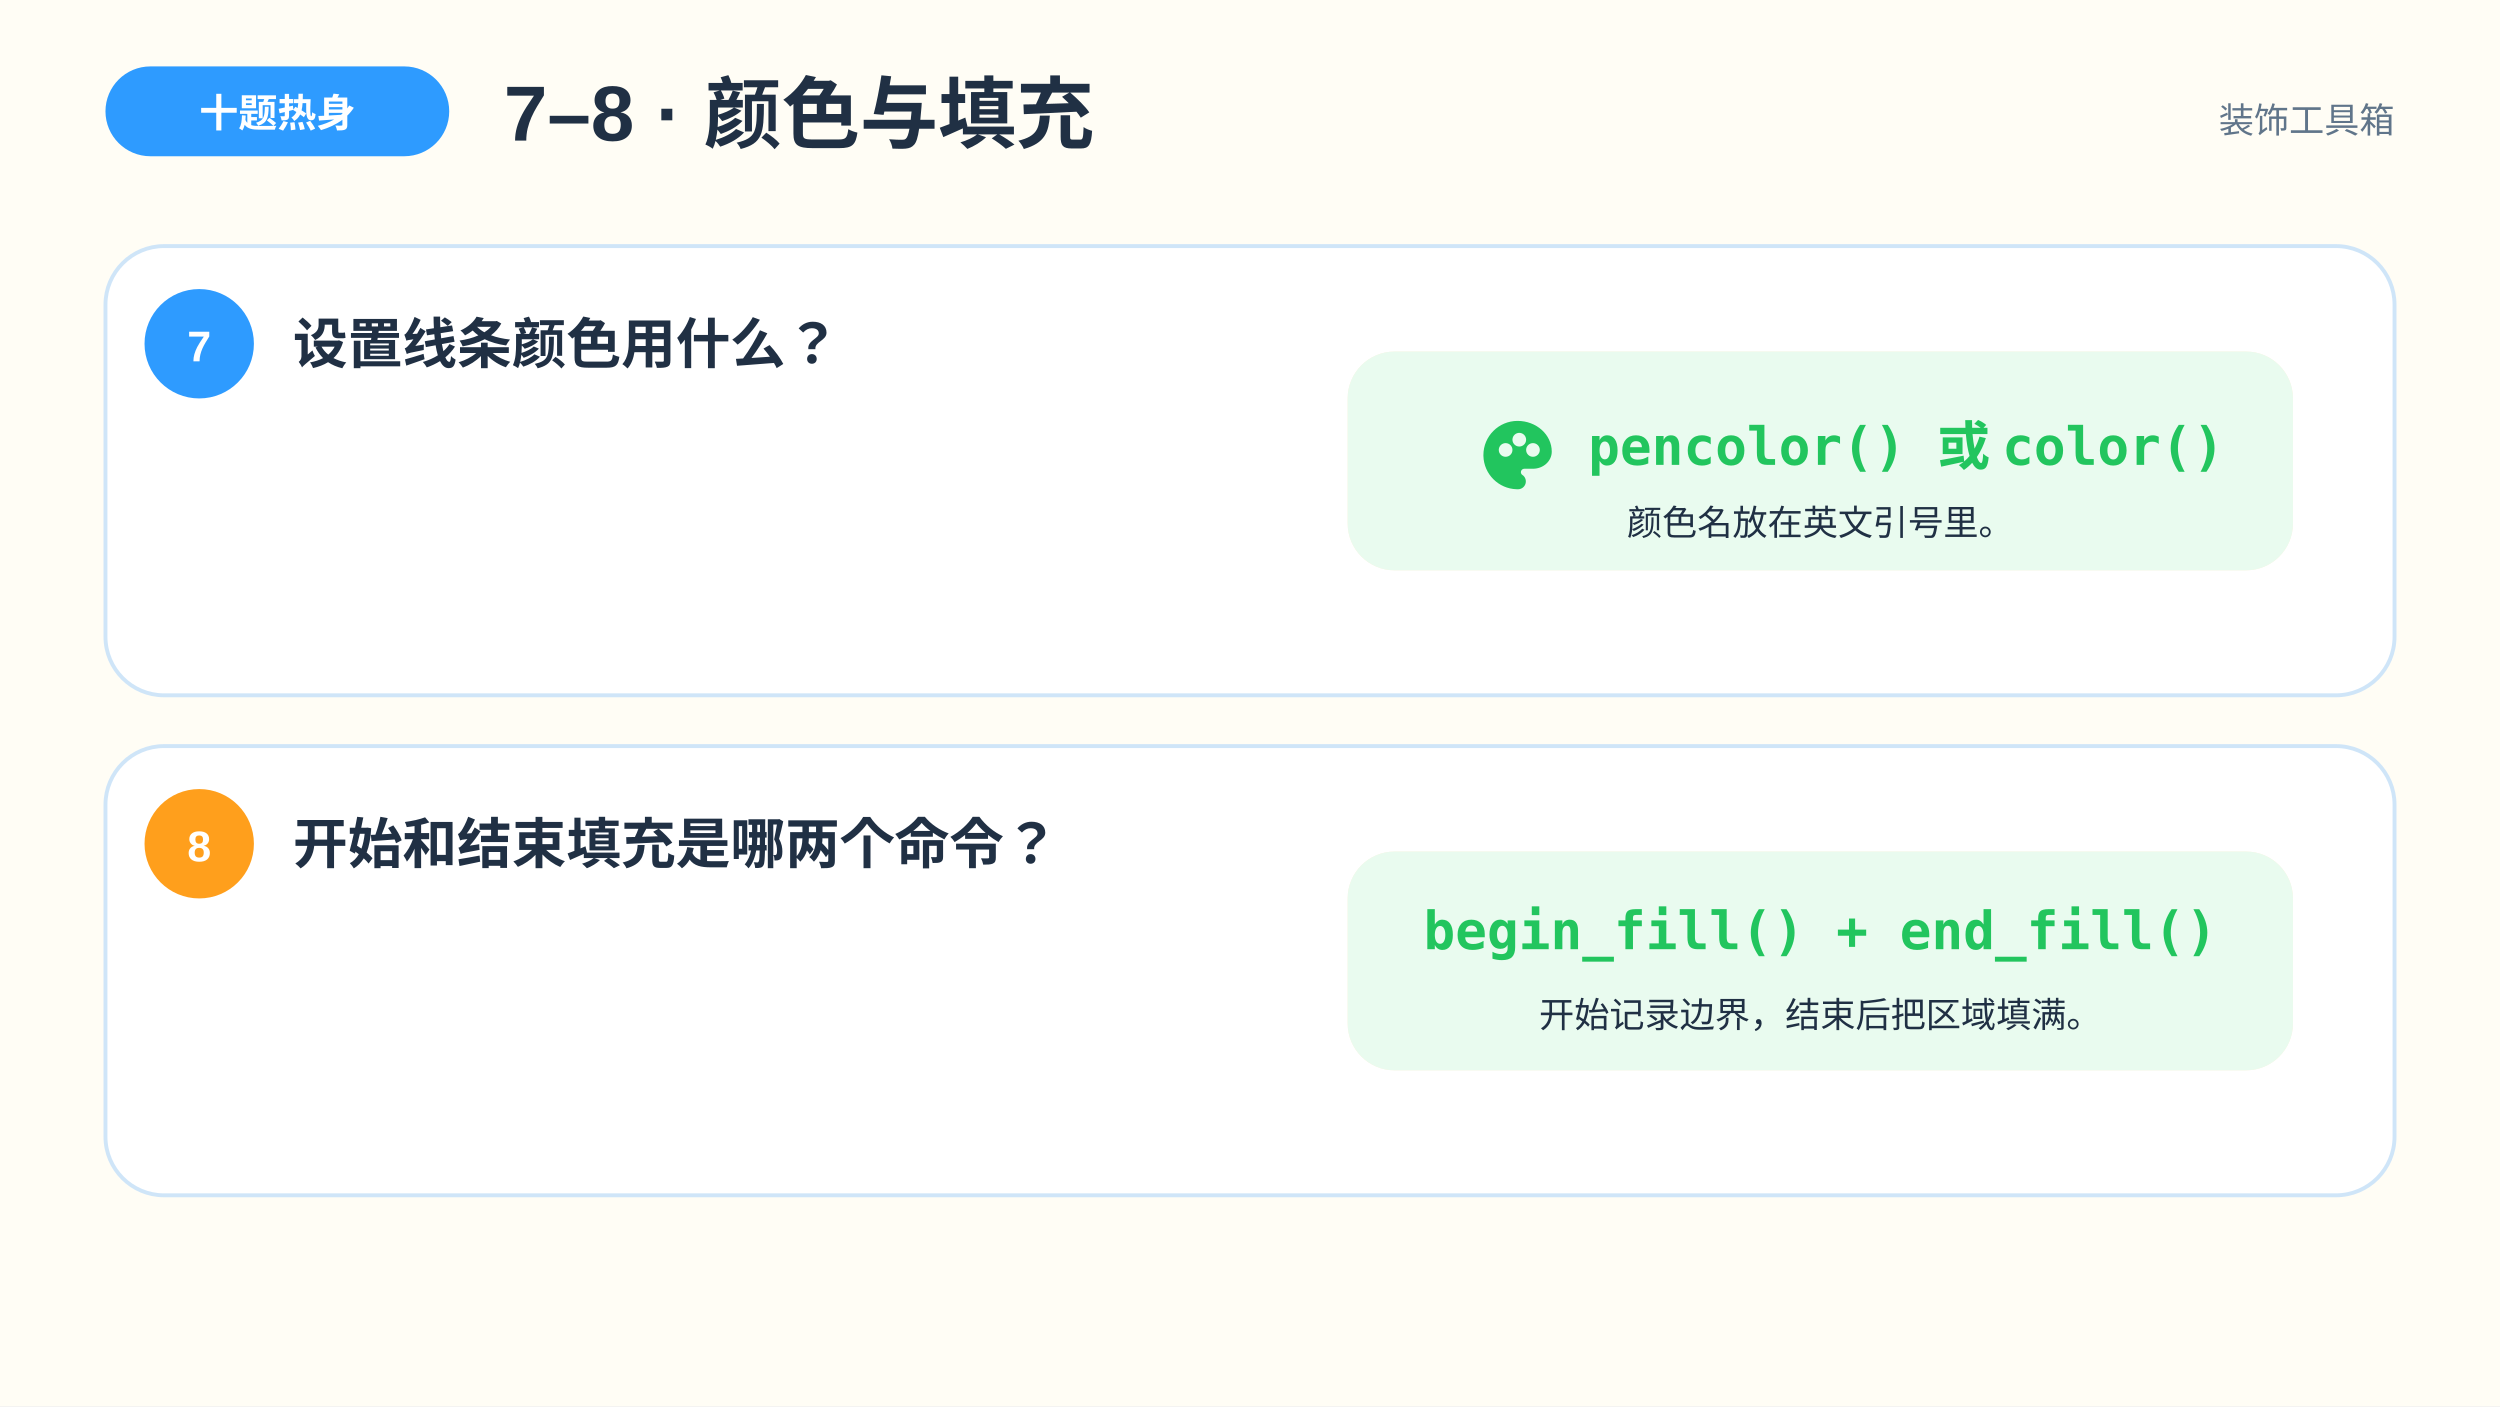
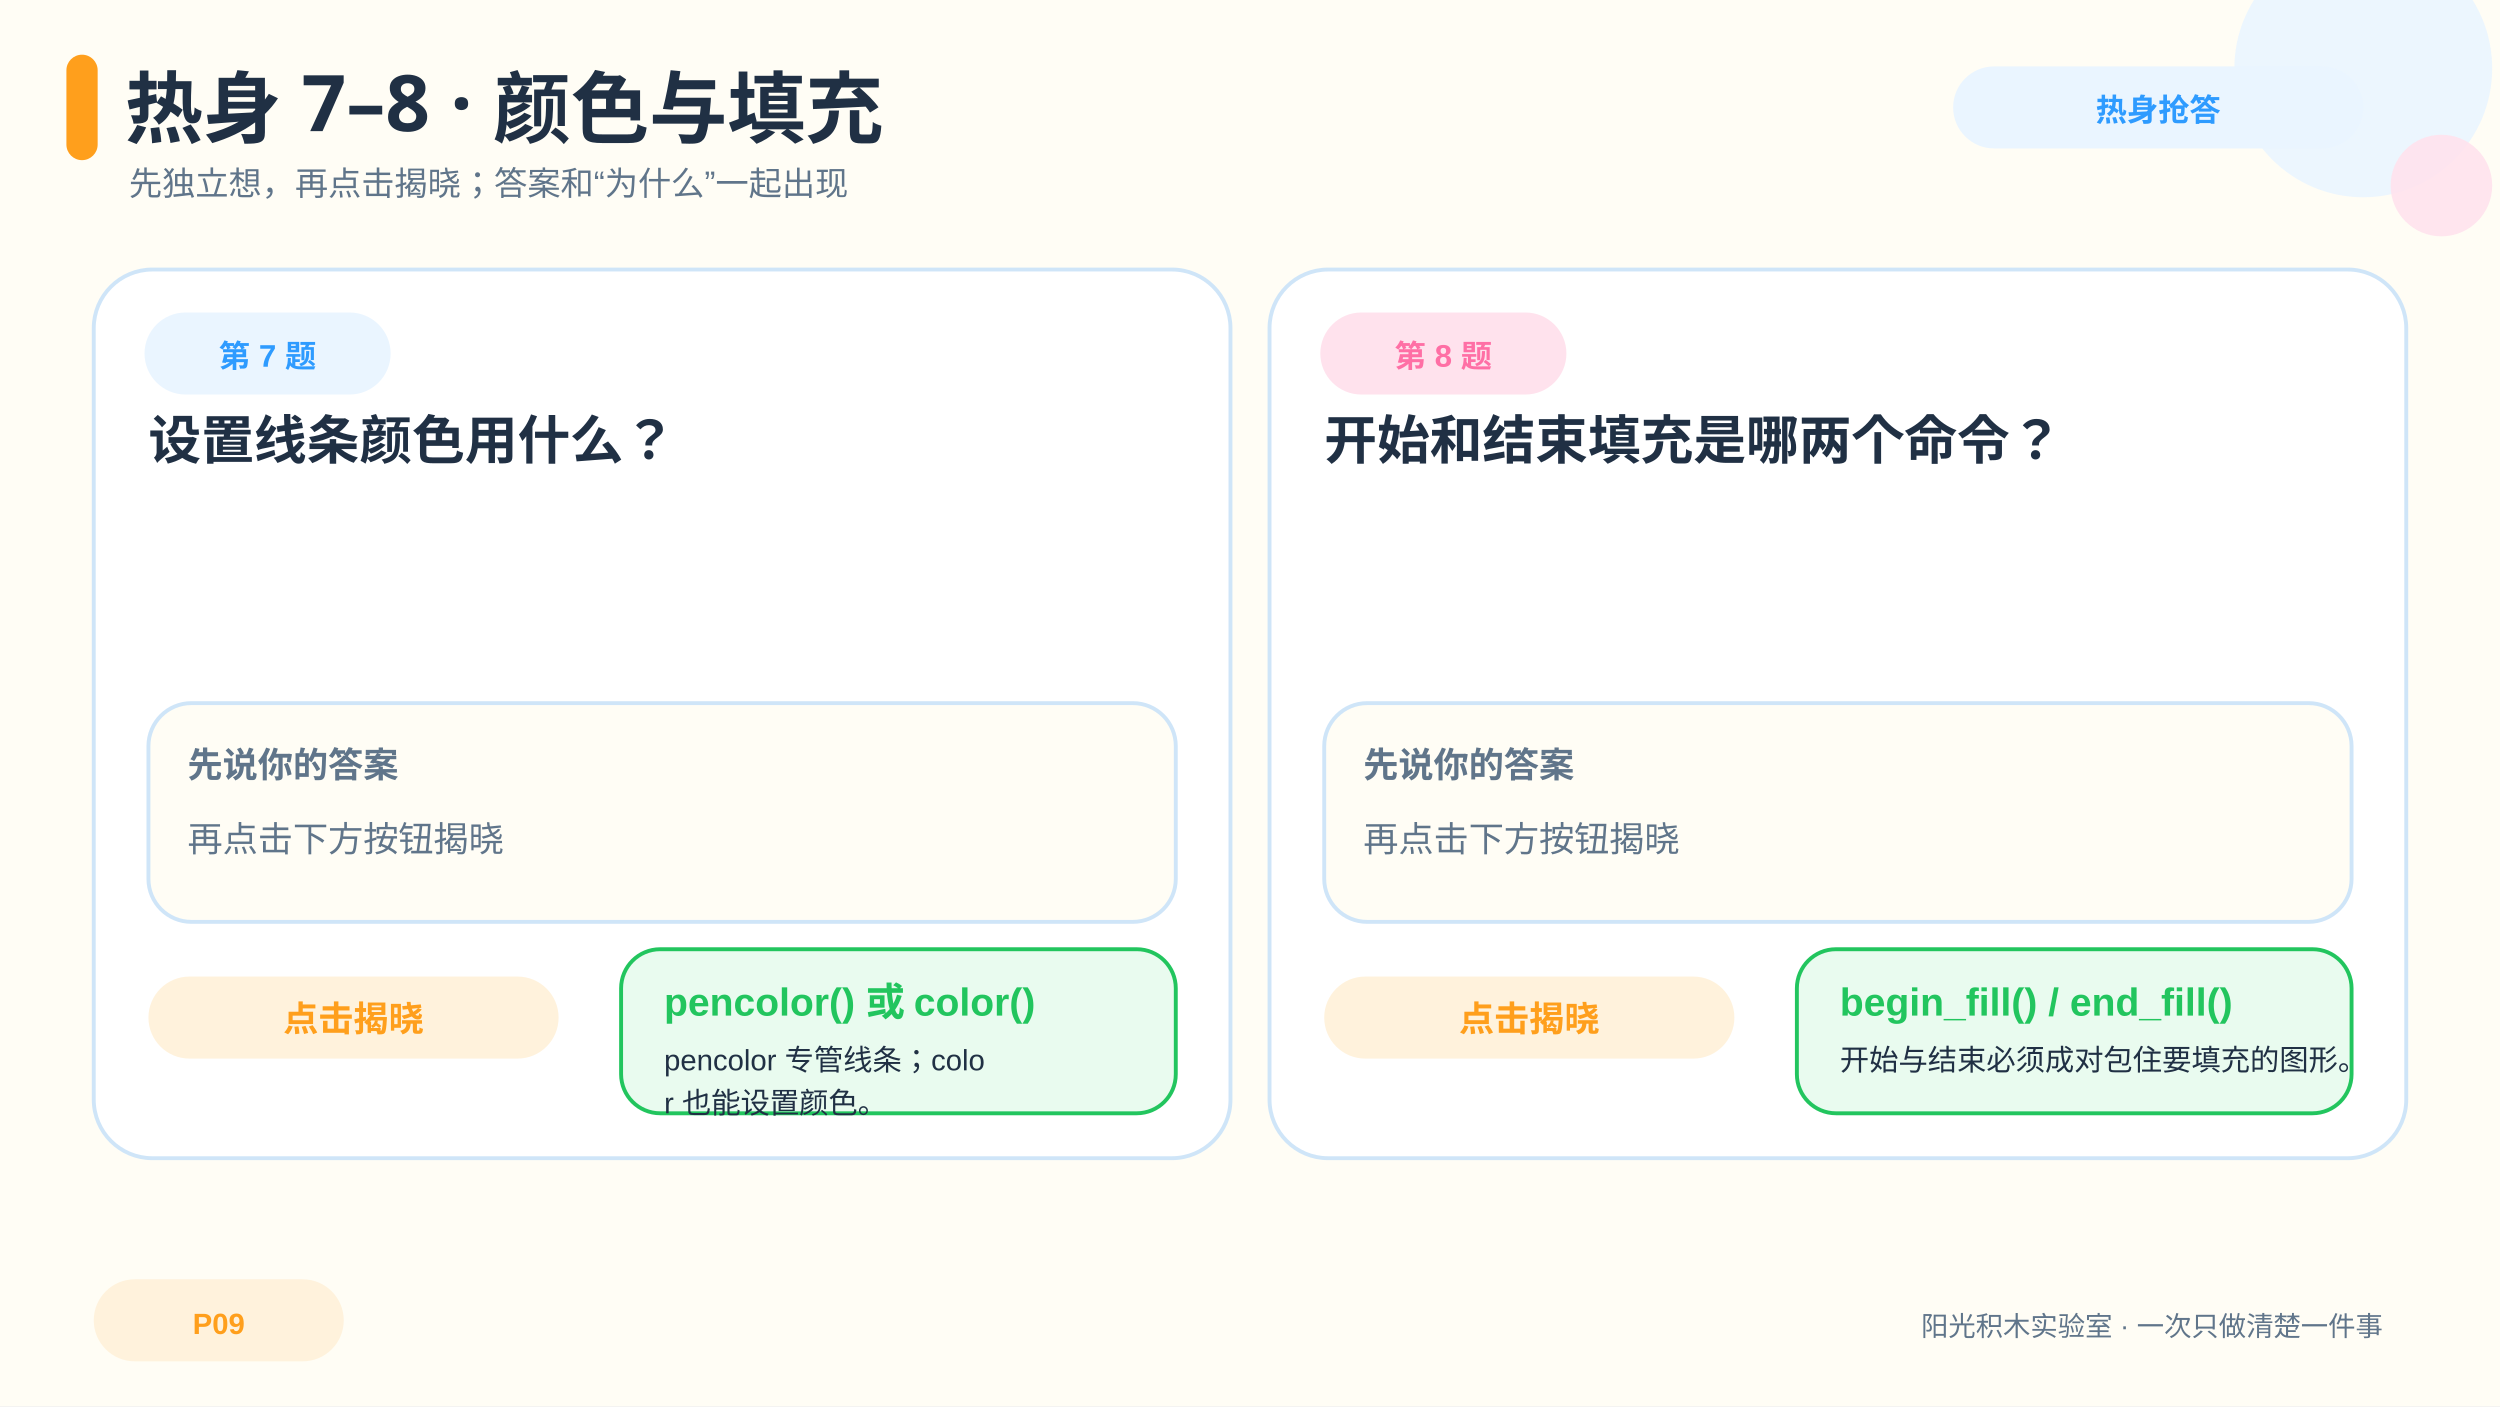
<svg xmlns="http://www.w3.org/2000/svg" viewBox="0 0 1280 720" data-pptx-page-role="content" font-family="Microsoft YaHei, Arial, sans-serif">
-   <rect id="background" data-pptx-role="background" width="1280" height="720" fill="#FFFDF5" />
-   <g id="header" data-pptx-bounds="54 30 1172 82">
-     <rect x="54" y="34" width="176" height="46" rx="23" fill="#2E9BFF" />
-     <text x="142" y="65" text-anchor="middle" font-size="20" font-weight="700" fill="#FFFFFF">十题热身</text>
-     <text x="258" y="72" font-size="40" font-weight="700" fill="#203044">7–8 · 颜色与填充</text>
-     <text x="1226" y="68" text-anchor="end" font-size="18" fill="#60758A">装饰工具箱</text>
+   <rect x="0" y="0" width="1280" height="720" rx="0" fill="#FFFDF5" id="page-bg" />
+   <circle cx="1210" cy="35" r="66" fill="#EAF5FF" opacity="0.9" />
+   <circle cx="1250" cy="95" r="26" fill="#FFE2ED" opacity="0.9" />
+   <rect x="34" y="28" width="16" height="54" rx="8" fill="#FF9F1C" />
+   <text x="64" y="70" font-family="YouYuan, Microsoft YaHei, sans-serif" font-size="40" font-weight="700" fill="#203044" text-anchor="start">热身 7–8 · 颜色与填充</text>
+   <text x="66" y="100" font-family="Microsoft YaHei, Arial, sans-serif" font-size="17" font-weight="400" fill="#60758A" text-anchor="start">先独立想，再点击揭晓；答案和“为什么”一起出现</text>
+   <rect x="1000" y="34" width="210" height="42" rx="21" fill="#EAF5FF" />
+   <text x="1105.0" y="62" font-family="Microsoft YaHei, Arial, sans-serif" font-size="16" font-weight="700" fill="#2E9BFF" text-anchor="middle">热身抢答</text>
+   <rect x="48" y="655" width="128" height="42" rx="21" fill="#FFF2DC" />
+   <text x="112.0" y="683" font-family="Microsoft YaHei, Arial, sans-serif" font-size="15" font-weight="700" fill="#FF9F1C" text-anchor="middle">P09</text>
+   <rect x="48" y="138" width="582" height="455" rx="30" fill="#FFFFFF" stroke="#CFE5F8" stroke-width="2" />
+   <rect x="74" y="160" width="126" height="42" rx="21" fill="#EAF5FF" />
+   <text x="137.0" y="188" font-family="Microsoft YaHei, Arial, sans-serif" font-size="16" font-weight="700" fill="#2E9BFF" text-anchor="middle">第 7 题</text>
+   <text x="76" y="235" font-family="Microsoft YaHei, Arial, sans-serif" font-size="27" font-weight="700" fill="#203044" text-anchor="start">
+     <tspan x="76" dy="0">设置线条颜色用什么？</tspan>
+   </text>
+   <rect x="76" y="360" width="526" height="112" rx="22" fill="#FFFDF5" stroke="#CFE5F8" stroke-width="2" />
+   <text x="96" y="398" font-family="Microsoft YaHei, Arial, sans-serif" font-size="18" font-weight="700" fill="#60758A" text-anchor="start">先说你的答案</text>
+   <text x="96" y="436" font-family="Microsoft YaHei, Arial, sans-serif" font-size="18" font-weight="400" fill="#60758A" text-anchor="start">再点击下方按钮揭晓</text>
+   <rect x="76" y="500" width="210" height="42" rx="21" fill="#FFF2DC" />
+   <text x="181.0" y="528" font-family="Microsoft YaHei, Arial, sans-serif" font-size="18" font-weight="700" fill="#FF9F1C" text-anchor="middle">点击揭晓</text>
+   <g id="reveal-q1-hit">
+     <rect x="76" y="500" width="210" height="42" rx="20" fill="#FFFFFF" opacity="0.001" />
  </g>
-   <g id="question-1" data-pptx-bounds="54 126 1172 230" data-pptx-role="decoration">
-     <rect x="54" y="126" width="1172" height="230" rx="30" fill="#FFFFFF" stroke="#CFE5F8" stroke-width="2" />
-     <circle cx="102" cy="176" r="28" fill="#2E9BFF" />
-     <text x="102" y="185" text-anchor="middle" font-size="22" font-weight="700" fill="#FFFFFF">7</text>
-     <text x="150" y="186" font-size="28" font-weight="700" fill="#203044">设置线条颜色用什么？</text>
-     <rect x="690" y="180" width="484" height="112" rx="24" fill="#FFF2DC" />
-     <text x="932" y="228" text-anchor="middle" font-size="22" font-weight="700" fill="#FF9F1C">点击揭晓</text>
-     <text x="932" y="264" text-anchor="middle" font-size="18" fill="#60758A">可以只设画笔，也可以同时设线和填充</text>
+   <g id="answer-q1">
+     <rect x="318" y="486" width="284" height="84" rx="20" fill="#E9FBEF" stroke="#22C55E" stroke-width="2" />
+     <text x="340" y="520" font-family="Microsoft YaHei, Arial, sans-serif" font-size="20" font-weight="700" fill="#22C55E" text-anchor="start">pencolor() 或 color()</text>
+     <text x="340" y="548" font-family="Microsoft YaHei, Arial, sans-serif" font-size="15" font-weight="400" fill="#203044" text-anchor="start">
+       <tspan x="340" dy="0">pencolor 专管线条；colo</tspan>
+       <tspan x="340" dy="22">r 也能设置颜色。</tspan>
+     </text>
  </g>
-   <g id="answer-q1" data-pptx-bounds="690 180 484 112">
-     <rect x="690" y="180" width="484" height="112" rx="24" fill="#E9FBEF" />
-     <g transform="translate(756, 212) scale(1.75)" fill="#22C55E">
-       <path d="M12 2c5.498 0 10 4.002 10 9c0 1.351 -.6 2.64 -1.654 3.576c-1.03 .914 -2.412 1.424 -3.846 1.424h-2.516a1 1 0 0 0 -.5 1.875a1 1 0 0 1 .194 .14a2.3 2.3 0 0 1 -1.597 3.99l-.156 -.009l.068 .004l-.273 -.004c-5.3 -.146 -9.57 -4.416 -9.716 -9.716l-.004 -.28c0 -5.523 4.477 -10 10 -10m-3.5 6.5a2 2 0 0 0 -1.995 1.85l-.005 .15a2 2 0 1 0 2 -2m8 0a2 2 0 0 0 -1.995 1.85l-.005 .15a2 2 0 1 0 2 -2m-4 -3a2 2 0 0 0 -1.995 1.85l-.005 .15a2 2 0 1 0 2 -2" />
-     </g>
-     <text x="976" y="238" text-anchor="middle" font-family="Consolas, monospace" font-size="27" font-weight="700" fill="#22C55E">pencolor() 或 color()</text>
-     <text x="932" y="274" text-anchor="middle" font-size="18" fill="#203044">颜色名放在英文引号里。</text>
+   <rect x="650" y="138" width="582" height="455" rx="30" fill="#FFFFFF" stroke="#CFE5F8" stroke-width="2" />
+   <rect x="676" y="160" width="126" height="42" rx="21" fill="#FFE2ED" />
+   <text x="739.0" y="188" font-family="Microsoft YaHei, Arial, sans-serif" font-size="16" font-weight="700" fill="#FF6FA5" text-anchor="middle">第 8 题</text>
+   <text x="678" y="235" font-family="Microsoft YaHei, Arial, sans-serif" font-size="27" font-weight="700" fill="#203044" text-anchor="start">
+     <tspan x="678" dy="0">开始和结束填充是哪两个命令？</tspan>
+   </text>
+   <rect x="678" y="360" width="526" height="112" rx="22" fill="#FFFDF5" stroke="#CFE5F8" stroke-width="2" />
+   <text x="698" y="398" font-family="Microsoft YaHei, Arial, sans-serif" font-size="18" font-weight="700" fill="#60758A" text-anchor="start">先说你的答案</text>
+   <text x="698" y="436" font-family="Microsoft YaHei, Arial, sans-serif" font-size="18" font-weight="400" fill="#60758A" text-anchor="start">再点击下方按钮揭晓</text>
+   <rect x="678" y="500" width="210" height="42" rx="21" fill="#FFF2DC" />
+   <text x="783.0" y="528" font-family="Microsoft YaHei, Arial, sans-serif" font-size="18" font-weight="700" fill="#FF9F1C" text-anchor="middle">点击揭晓</text>
+   <g id="reveal-q2-hit">
+     <rect x="678" y="500" width="210" height="42" rx="20" fill="#FFFFFF" opacity="0.001" />
  </g>
-   <g id="reveal-q1-hit" data-pptx-bounds="690 180 484 112">
-     <rect x="690" y="180" width="484" height="112" rx="24" fill="#FFFFFF" fill-opacity="0.001" />
+   <g id="answer-q2">
+     <rect x="920" y="486" width="284" height="84" rx="20" fill="#E9FBEF" stroke="#22C55E" stroke-width="2" />
+     <text x="942" y="520" font-family="Microsoft YaHei, Arial, sans-serif" font-size="20" font-weight="700" fill="#22C55E" text-anchor="start">begin_fill() / end_fill()</text>
+     <text x="942" y="548" font-family="Microsoft YaHei, Arial, sans-serif" font-size="15" font-weight="400" fill="#203044" text-anchor="start">
+       <tspan x="942" dy="0">开始与结束必须成对包住要填充的图形。</tspan>
+     </text>
  </g>
-   <g id="question-2" data-pptx-bounds="54 382 1172 230" data-pptx-role="decoration">
-     <rect x="54" y="382" width="1172" height="230" rx="30" fill="#FFFFFF" stroke="#CFE5F8" stroke-width="2" />
-     <circle cx="102" cy="432" r="28" fill="#FF9F1C" />
-     <text x="102" y="441" text-anchor="middle" font-size="22" font-weight="700" fill="#FFFFFF">8</text>
-     <text x="150" y="442" font-size="28" font-weight="700" fill="#203044">开始和结束填充是哪两个命令？</text>
-     <rect x="690" y="436" width="484" height="112" rx="24" fill="#FFF2DC" />
-     <text x="932" y="484" text-anchor="middle" font-size="22" font-weight="700" fill="#FF9F1C">点击揭晓</text>
-     <text x="932" y="520" text-anchor="middle" font-size="18" fill="#60758A">它们必须成对出现</text>
-   </g>
-   <g id="answer-q2" data-pptx-bounds="690 436 484 112">
-     <rect x="690" y="436" width="484" height="112" rx="24" fill="#E9FBEF" />
-     <text x="932" y="486" text-anchor="middle" font-family="Consolas, monospace" font-size="27" font-weight="700" fill="#22C55E">begin_fill() + end_fill()</text>
-     <text x="932" y="526" text-anchor="middle" font-size="18" fill="#203044">开始记录边界，结束后把区域填满。</text>
-   </g>
-   <g id="reveal-q2-hit" data-pptx-bounds="690 436 484 112">
-     <rect x="690" y="436" width="484" height="112" rx="24" fill="#FFFFFF" fill-opacity="0.001" />
-   </g>
+   <text x="1220" y="684" font-family="Microsoft YaHei, Arial, sans-serif" font-size="14" font-weight="400" fill="#60758A" text-anchor="end">阳光积木实验室 · 一次只做清楚一件事</text>
</svg>
